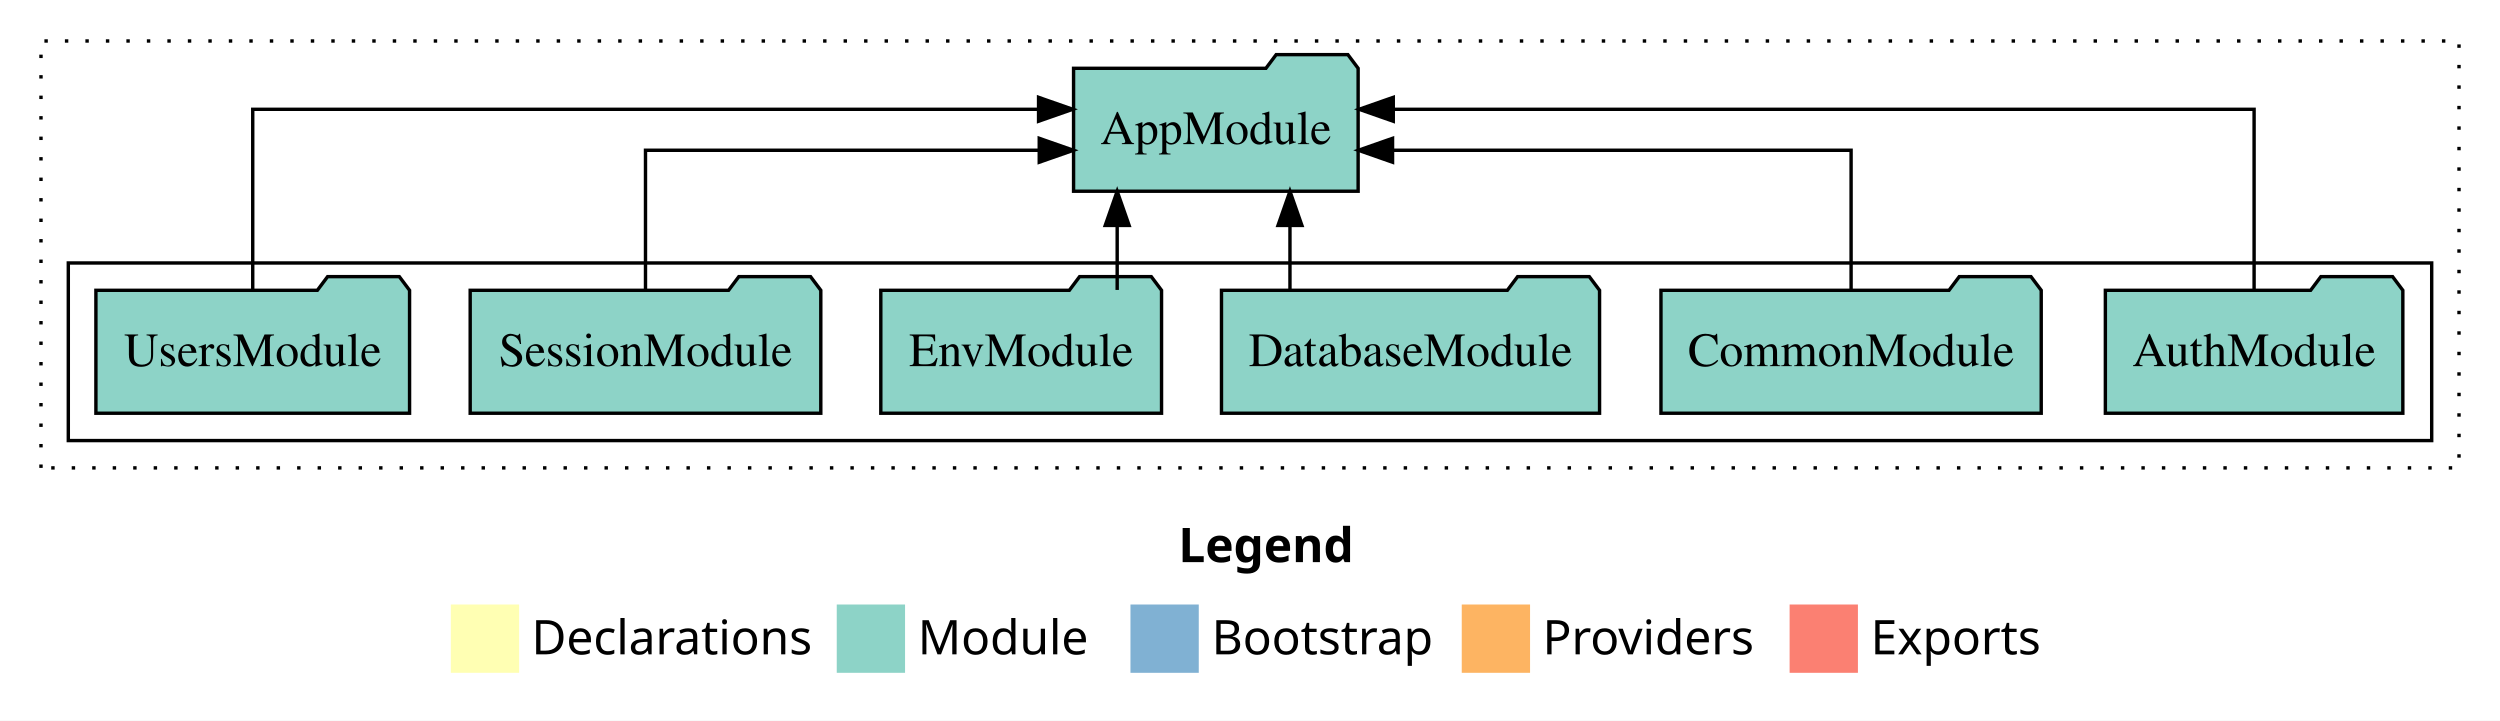
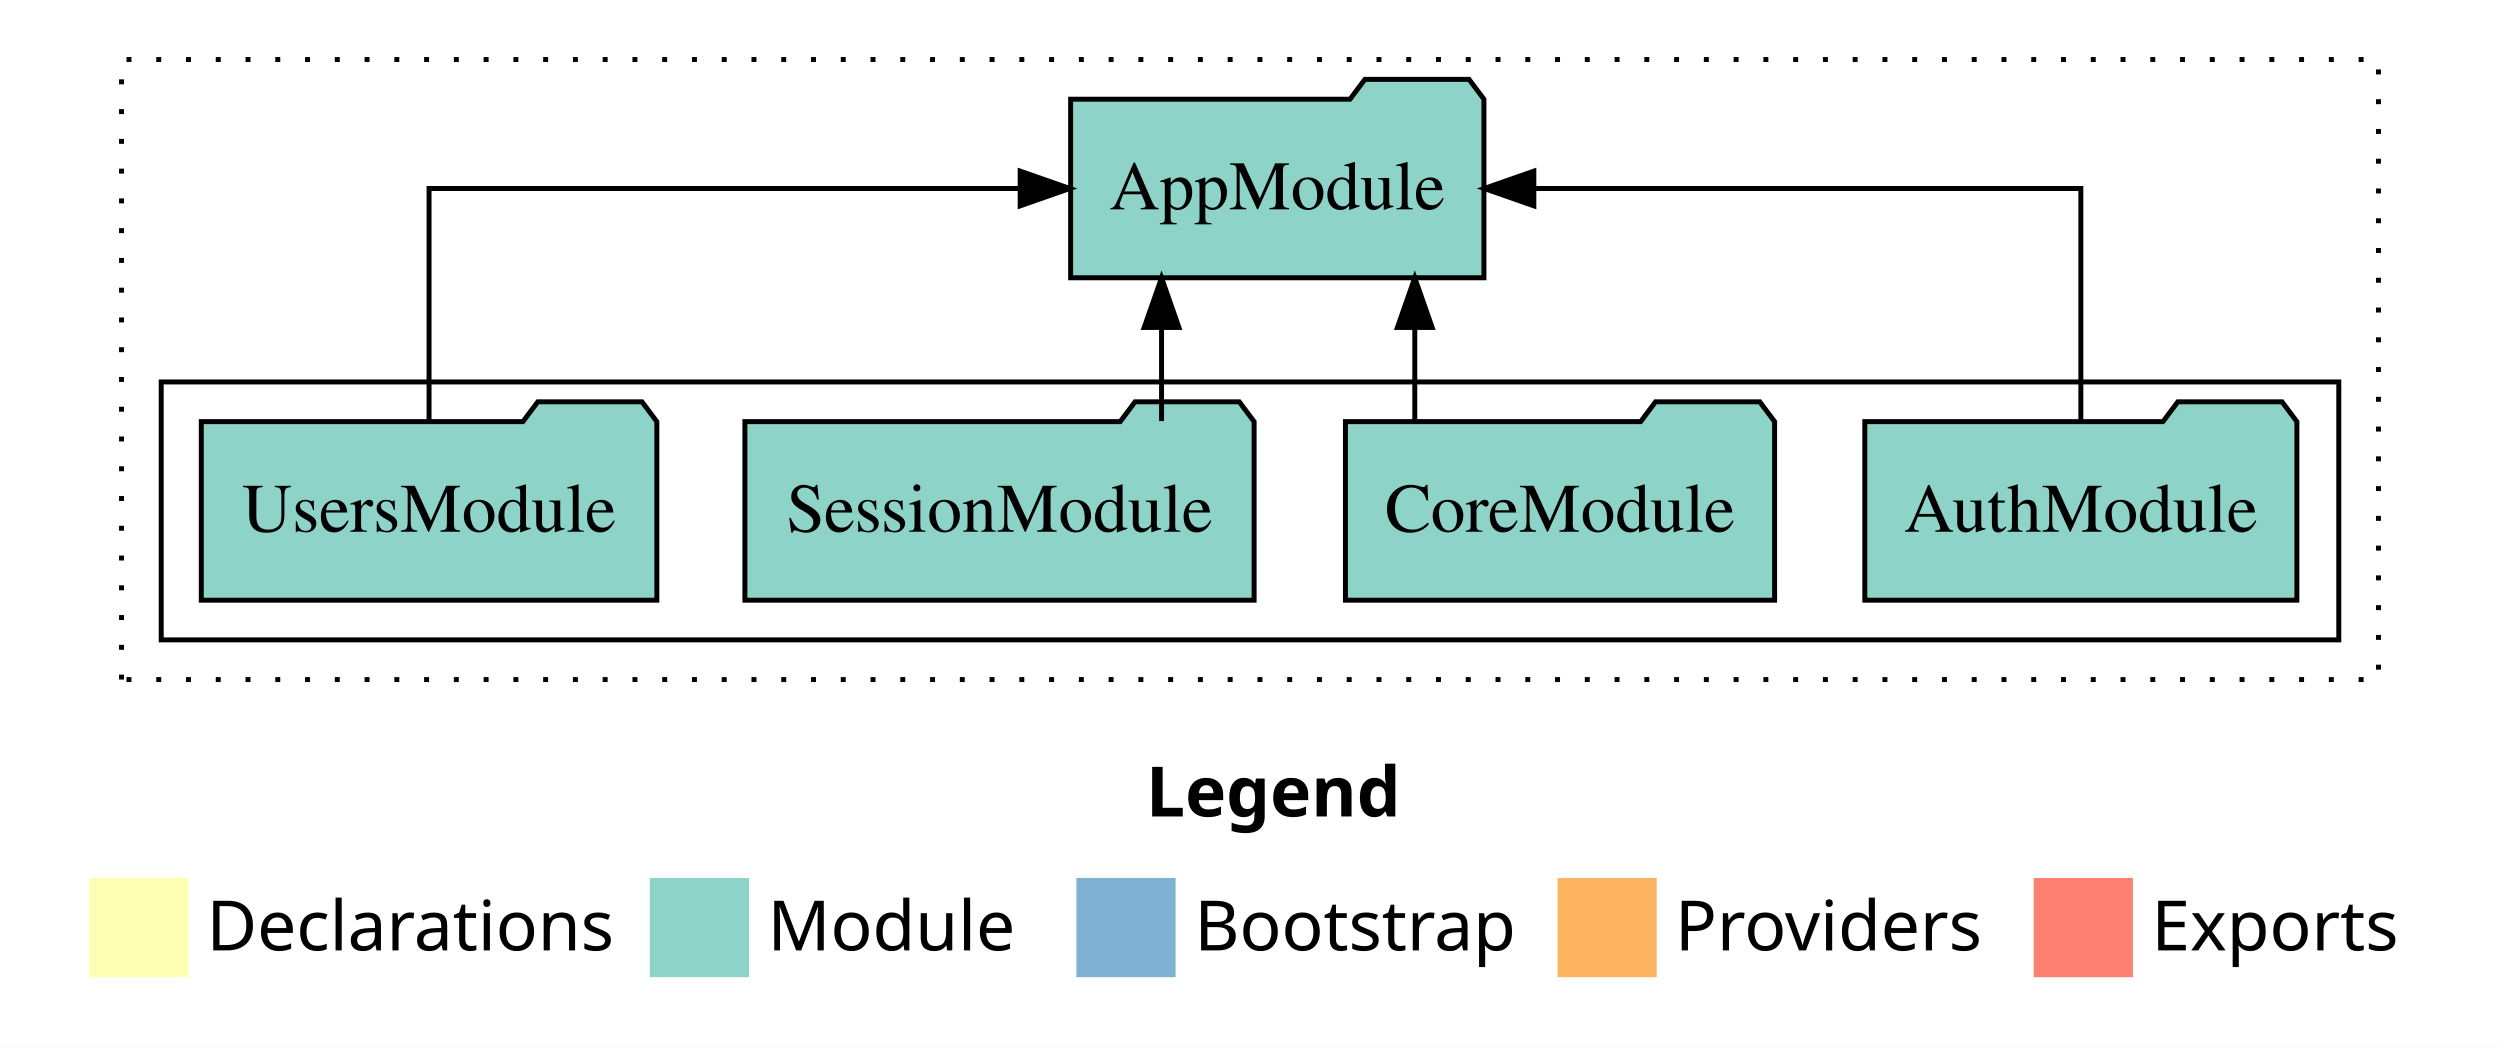
- <svg xmlns="http://www.w3.org/2000/svg" width="732pt" height="211pt" viewBox="0.00 0.00 732.00 211.00">
+ <svg xmlns="http://www.w3.org/2000/svg" width="504pt" height="211pt" viewBox="0.00 0.00 504.00 211.00">
  <g id="graph0" class="graph" transform="scale(1 1) rotate(0) translate(4 207)">
-     <polygon fill="white" stroke="transparent" points="-4,4 -4,-207 728,-207 728,4 -4,4" />
-     <text text-anchor="start" x="341.01" y="-42.4" font-family="Times-12" font-weight="bold" font-size="14.00">Legend</text>
-     <polygon fill="#ffffb3" stroke="transparent" points="128,-10 128,-30 148,-30 148,-10 128,-10" />
-     <text text-anchor="start" x="151.63" y="-15.4" font-family="Times-12" font-size="14.00">  Declarations</text>
-     <polygon fill="#8dd3c7" stroke="transparent" points="241,-10 241,-30 261,-30 261,-10 241,-10" />
-     <text text-anchor="start" x="264.73" y="-15.4" font-family="Times-12" font-size="14.00">  Module</text>
-     <polygon fill="#80b1d3" stroke="transparent" points="327,-10 327,-30 347,-30 347,-10 327,-10" />
-     <text text-anchor="start" x="350.78" y="-15.4" font-family="Times-12" font-size="14.00">  Bootstrap</text>
-     <polygon fill="#fdb462" stroke="transparent" points="424,-10 424,-30 444,-30 444,-10 424,-10" />
-     <text text-anchor="start" x="447.67" y="-15.4" font-family="Times-12" font-size="14.00">  Providers</text>
-     <polygon fill="#fb8072" stroke="transparent" points="520,-10 520,-30 540,-30 540,-10 520,-10" />
-     <text text-anchor="start" x="543.73" y="-15.4" font-family="Times-12" font-size="14.00">  Exports</text>
+     <polygon fill="white" stroke="transparent" points="-4,4 -4,-207 500,-207 500,4 -4,4" />
+     <text text-anchor="start" x="227.01" y="-42.4" font-family="Times-12" font-weight="bold" font-size="14.00">Legend</text>
+     <polygon fill="#ffffb3" stroke="transparent" points="14,-10 14,-30 34,-30 34,-10 14,-10" />
+     <text text-anchor="start" x="37.63" y="-15.4" font-family="Times-12" font-size="14.00">  Declarations</text>
+     <polygon fill="#8dd3c7" stroke="transparent" points="127,-10 127,-30 147,-30 147,-10 127,-10" />
+     <text text-anchor="start" x="150.73" y="-15.4" font-family="Times-12" font-size="14.00">  Module</text>
+     <polygon fill="#80b1d3" stroke="transparent" points="213,-10 213,-30 233,-30 233,-10 213,-10" />
+     <text text-anchor="start" x="236.78" y="-15.4" font-family="Times-12" font-size="14.00">  Bootstrap</text>
+     <polygon fill="#fdb462" stroke="transparent" points="310,-10 310,-30 330,-30 330,-10 310,-10" />
+     <text text-anchor="start" x="333.67" y="-15.4" font-family="Times-12" font-size="14.00">  Providers</text>
+     <polygon fill="#fb8072" stroke="transparent" points="406,-10 406,-30 426,-30 426,-10 406,-10" />
+     <text text-anchor="start" x="429.73" y="-15.4" font-family="Times-12" font-size="14.00">  Exports</text>
    <g id="clust1" class="cluster">
-       <polygon fill="none" stroke="black" stroke-dasharray="1,5" points="8,-70 8,-195 716,-195 716,-70 8,-70" />
+       <polygon fill="none" stroke="black" stroke-dasharray="1,5" points="20.5,-70 20.5,-195 475.5,-195 475.5,-70 20.5,-70" />
    </g>
    <g id="clust3" class="cluster">
-       <polygon fill="none" stroke="black" points="16,-78 16,-130 708,-130 708,-78 16,-78" />
+       <polygon fill="none" stroke="black" points="28.5,-78 28.5,-130 467.5,-130 467.5,-78 28.5,-78" />
    </g>
    <g id="node1" class="node">
-       <polygon fill="#8dd3c7" stroke="black" points="699.55,-122 696.55,-126 675.55,-126 672.55,-122 612.45,-122 612.45,-86 699.55,-86 699.55,-122" />
-       <text text-anchor="middle" x="656" y="-99.8" font-family="Times,serif" font-size="14.00">AuthModule</text>
+       <polygon fill="#8dd3c7" stroke="black" points="459.05,-122 456.05,-126 435.05,-126 432.05,-122 371.95,-122 371.95,-86 459.05,-86 459.05,-122" />
+       <text text-anchor="middle" x="415.5" y="-99.8" font-family="Times,serif" font-size="14.00">AuthModule</text>
    </g>
-     <g id="node7" class="node">
-       <polygon fill="#8dd3c7" stroke="black" points="393.66,-187 390.66,-191 369.66,-191 366.66,-187 310.34,-187 310.34,-151 393.66,-151 393.66,-187" />
-       <text text-anchor="middle" x="352" y="-164.8" font-family="Times,serif" font-size="14.00">AppModule</text>
+     <g id="node5" class="node">
+       <polygon fill="#8dd3c7" stroke="black" points="295.16,-187 292.16,-191 271.16,-191 268.16,-187 211.84,-187 211.84,-151 295.16,-151 295.16,-187" />
+       <text text-anchor="middle" x="253.5" y="-164.8" font-family="Times,serif" font-size="14.00">AppModule</text>
    </g>
    <g id="edge1" class="edge">
-       <path fill="none" stroke="black" d="M656,-122.28C656,-143.32 656,-175 656,-175 656,-175 403.95,-175 403.95,-175" />
-       <polygon fill="black" stroke="black" points="403.95,-171.5 393.95,-175 403.95,-178.5 403.95,-171.5" />
+       <path fill="none" stroke="black" d="M415.5,-122.11C415.5,-141.34 415.5,-169 415.5,-169 415.5,-169 305.22,-169 305.22,-169" />
+       <polygon fill="black" stroke="black" points="305.22,-165.5 295.22,-169 305.22,-172.5 305.22,-165.5" />
    </g>
    <g id="node2" class="node">
-       <polygon fill="#8dd3c7" stroke="black" points="593.67,-122 590.67,-126 569.67,-126 566.67,-122 482.33,-122 482.33,-86 593.67,-86 593.67,-122" />
-       <text text-anchor="middle" x="538" y="-99.8" font-family="Times,serif" font-size="14.00">CommonModule</text>
+       <polygon fill="#8dd3c7" stroke="black" points="353.76,-122 350.76,-126 329.76,-126 326.76,-122 267.24,-122 267.24,-86 353.76,-86 353.76,-122" />
+       <text text-anchor="middle" x="310.5" y="-99.8" font-family="Times,serif" font-size="14.00">CoreModule</text>
    </g>
    <g id="edge2" class="edge">
-       <path fill="none" stroke="black" d="M538,-122.02C538,-139.37 538,-163 538,-163 538,-163 403.74,-163 403.74,-163" />
-       <polygon fill="black" stroke="black" points="403.74,-159.5 393.74,-163 403.74,-166.5 403.74,-159.5" />
+       <path fill="none" stroke="black" d="M281.22,-122.11C281.22,-122.11 281.22,-140.99 281.22,-140.99" />
+       <polygon fill="black" stroke="black" points="277.72,-140.99 281.22,-150.99 284.72,-140.99 277.72,-140.99" />
    </g>
    <g id="node3" class="node">
-       <polygon fill="#8dd3c7" stroke="black" points="464.35,-122 461.35,-126 440.35,-126 437.35,-122 353.65,-122 353.65,-86 464.35,-86 464.35,-122" />
-       <text text-anchor="middle" x="409" y="-99.8" font-family="Times,serif" font-size="14.00">DatabaseModule</text>
+       <polygon fill="#8dd3c7" stroke="black" points="248.83,-122 245.83,-126 224.83,-126 221.83,-122 146.17,-122 146.17,-86 248.83,-86 248.83,-122" />
+       <text text-anchor="middle" x="197.5" y="-99.8" font-family="Times,serif" font-size="14.00">SessionModule</text>
    </g>
    <g id="edge3" class="edge">
-       <path fill="none" stroke="black" d="M373.7,-122.11C373.7,-122.11 373.7,-140.99 373.7,-140.99" />
-       <polygon fill="black" stroke="black" points="370.2,-140.99 373.7,-150.99 377.2,-140.99 370.2,-140.99" />
+       <path fill="none" stroke="black" d="M230.17,-122.11C230.17,-122.11 230.17,-140.99 230.17,-140.99" />
+       <polygon fill="black" stroke="black" points="226.67,-140.99 230.17,-150.99 233.67,-140.99 226.67,-140.99" />
    </g>
    <g id="node4" class="node">
-       <polygon fill="#8dd3c7" stroke="black" points="336.1,-122 333.1,-126 312.1,-126 309.1,-122 253.9,-122 253.9,-86 336.1,-86 336.1,-122" />
-       <text text-anchor="middle" x="295" y="-99.8" font-family="Times,serif" font-size="14.00">EnvModule</text>
+       <polygon fill="#8dd3c7" stroke="black" points="128.42,-122 125.42,-126 104.42,-126 101.42,-122 36.58,-122 36.58,-86 128.42,-86 128.42,-122" />
+       <text text-anchor="middle" x="82.5" y="-99.8" font-family="Times,serif" font-size="14.00">UsersModule</text>
    </g>
    <g id="edge4" class="edge">
-       <path fill="none" stroke="black" d="M323.11,-122.11C323.11,-122.11 323.11,-140.99 323.11,-140.99" />
-       <polygon fill="black" stroke="black" points="319.61,-140.99 323.11,-150.99 326.61,-140.99 319.61,-140.99" />
-     </g>
-     <g id="node5" class="node">
-       <polygon fill="#8dd3c7" stroke="black" points="236.33,-122 233.33,-126 212.33,-126 209.33,-122 133.67,-122 133.67,-86 236.33,-86 236.33,-122" />
-       <text text-anchor="middle" x="185" y="-99.8" font-family="Times,serif" font-size="14.00">SessionModule</text>
-     </g>
-     <g id="edge5" class="edge">
-       <path fill="none" stroke="black" d="M185,-122.02C185,-139.37 185,-163 185,-163 185,-163 300.29,-163 300.29,-163" />
-       <polygon fill="black" stroke="black" points="300.29,-166.5 310.29,-163 300.29,-159.5 300.29,-166.5" />
-     </g>
-     <g id="node6" class="node">
-       <polygon fill="#8dd3c7" stroke="black" points="115.92,-122 112.92,-126 91.92,-126 88.92,-122 24.08,-122 24.08,-86 115.92,-86 115.92,-122" />
-       <text text-anchor="middle" x="70" y="-99.8" font-family="Times,serif" font-size="14.00">UsersModule</text>
-     </g>
-     <g id="edge6" class="edge">
-       <path fill="none" stroke="black" d="M70,-122.28C70,-143.32 70,-175 70,-175 70,-175 300.09,-175 300.09,-175" />
-       <polygon fill="black" stroke="black" points="300.09,-178.5 310.09,-175 300.09,-171.5 300.09,-178.5" />
+       <path fill="none" stroke="black" d="M82.5,-122.11C82.5,-141.34 82.5,-169 82.5,-169 82.5,-169 201.67,-169 201.67,-169" />
+       <polygon fill="black" stroke="black" points="201.67,-172.5 211.67,-169 201.67,-165.5 201.67,-172.5" />
    </g>
  </g>
</svg>
